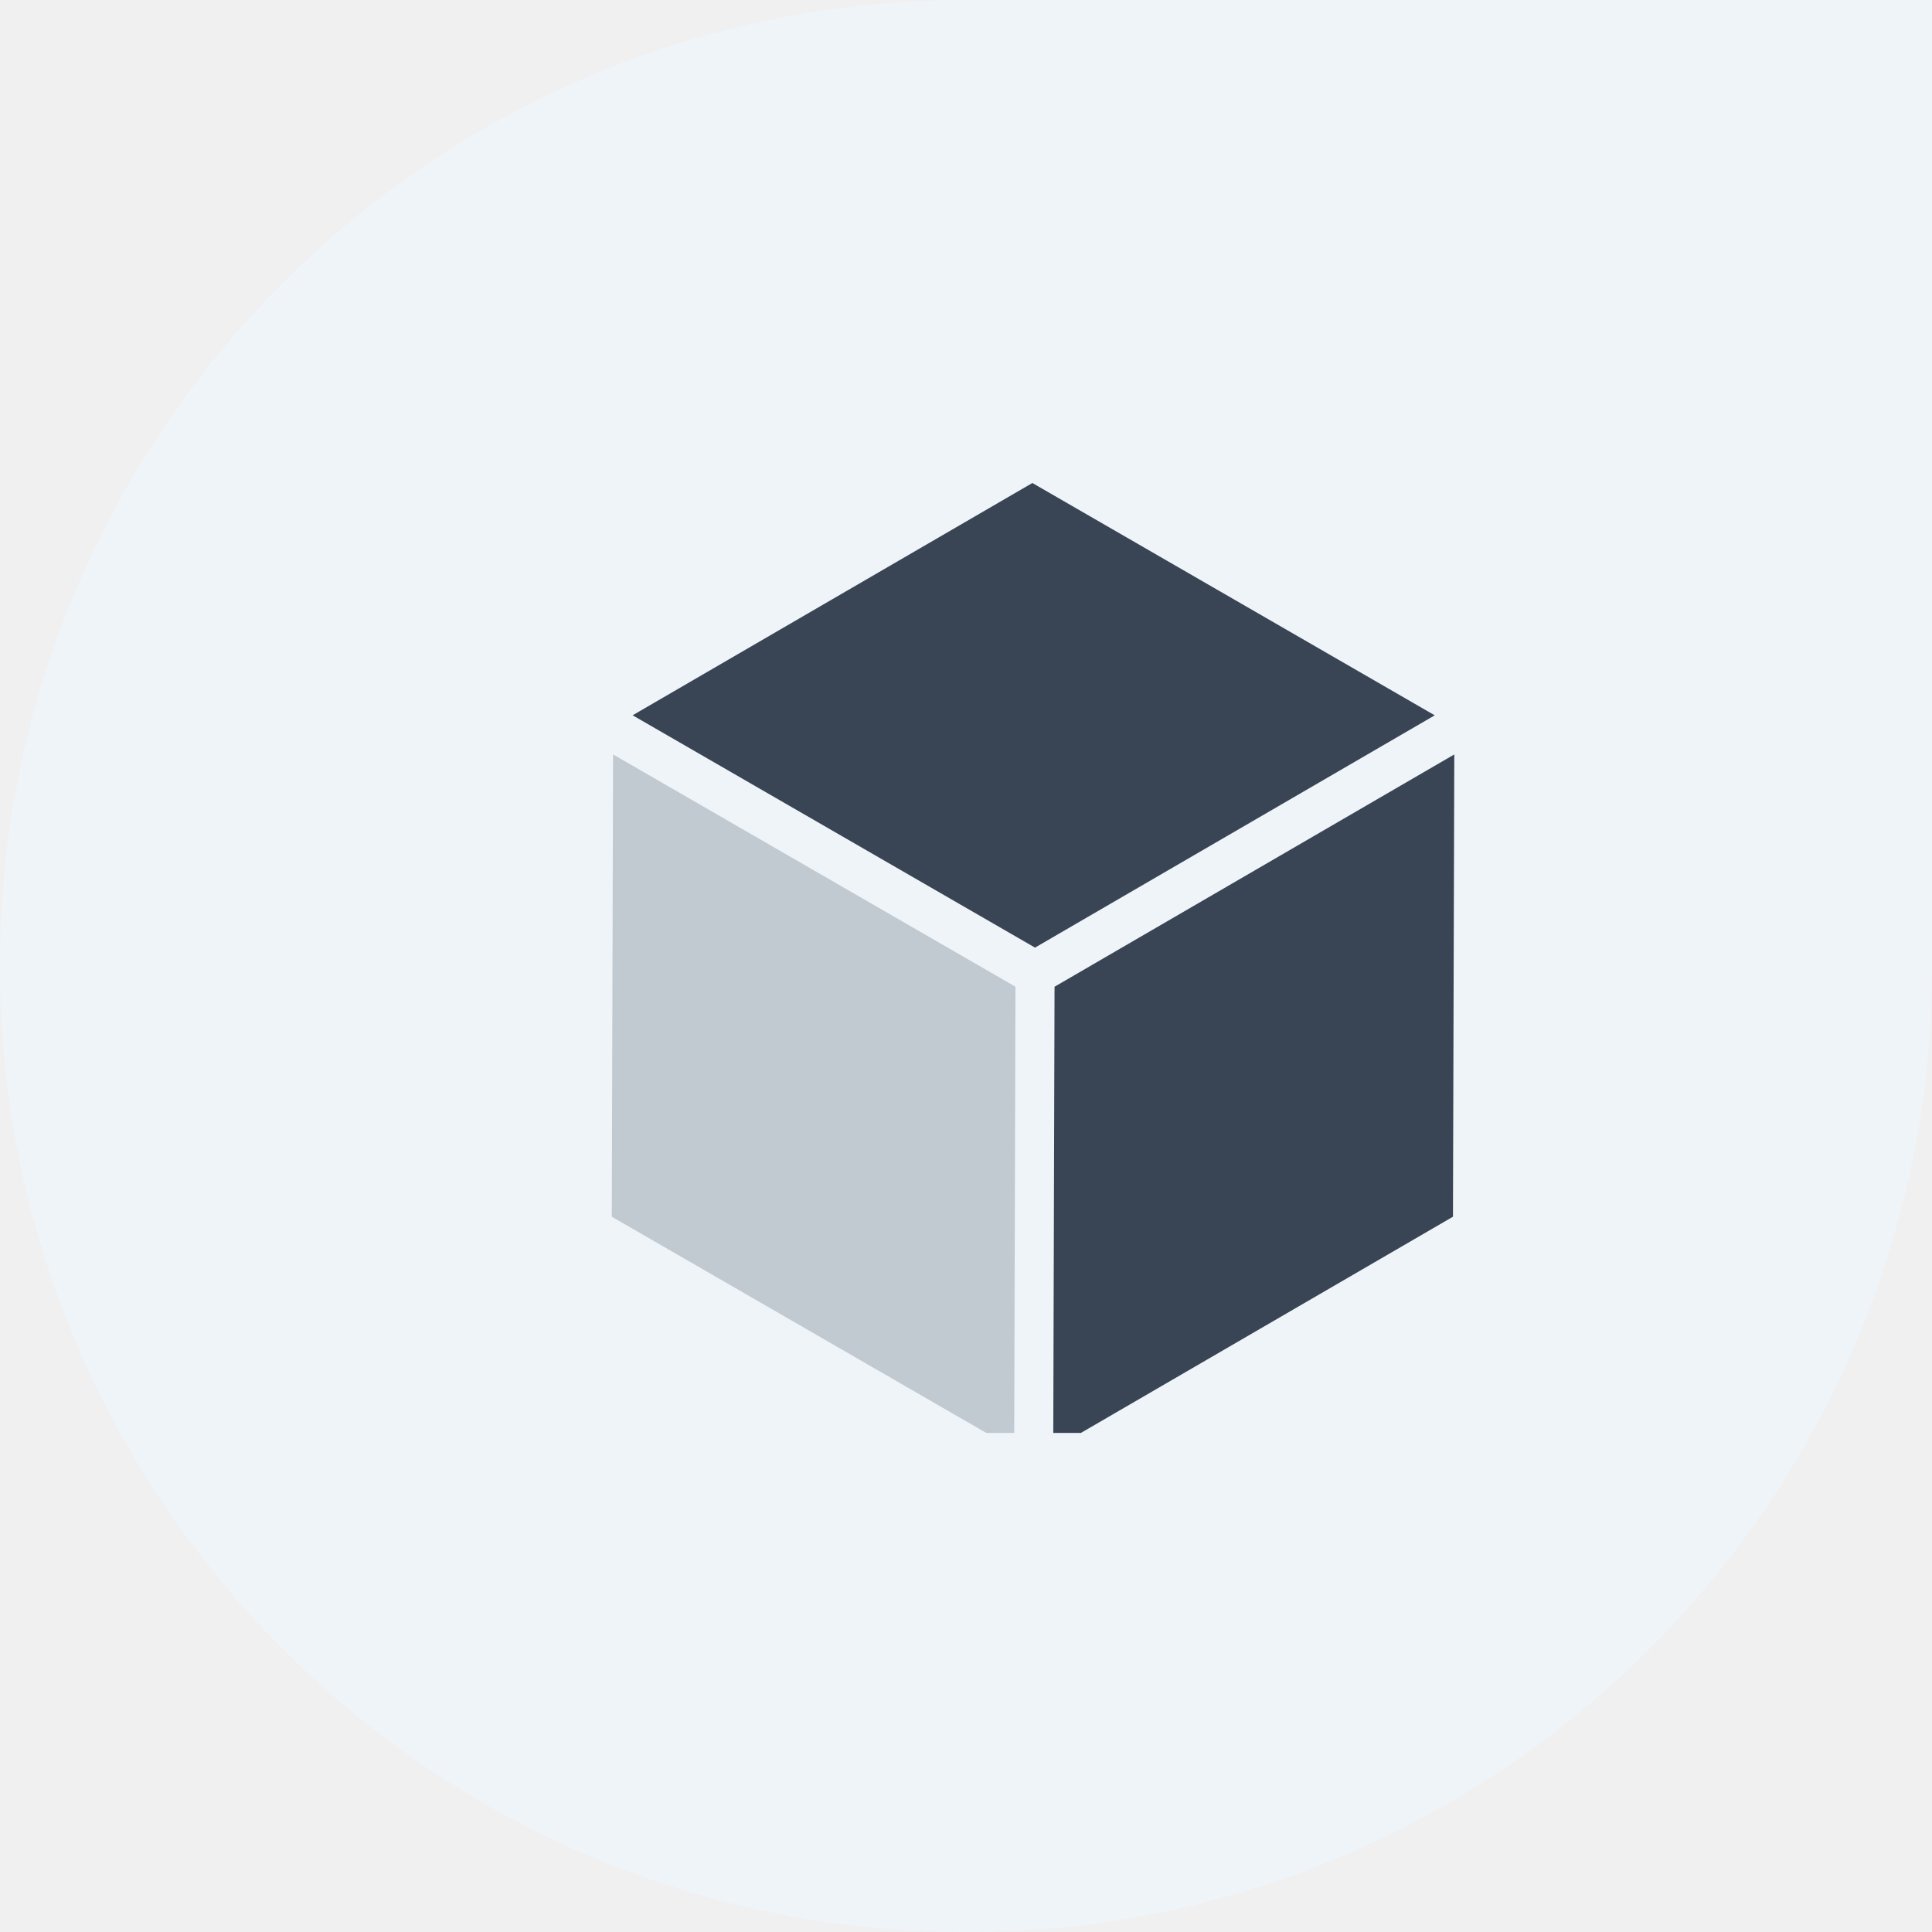
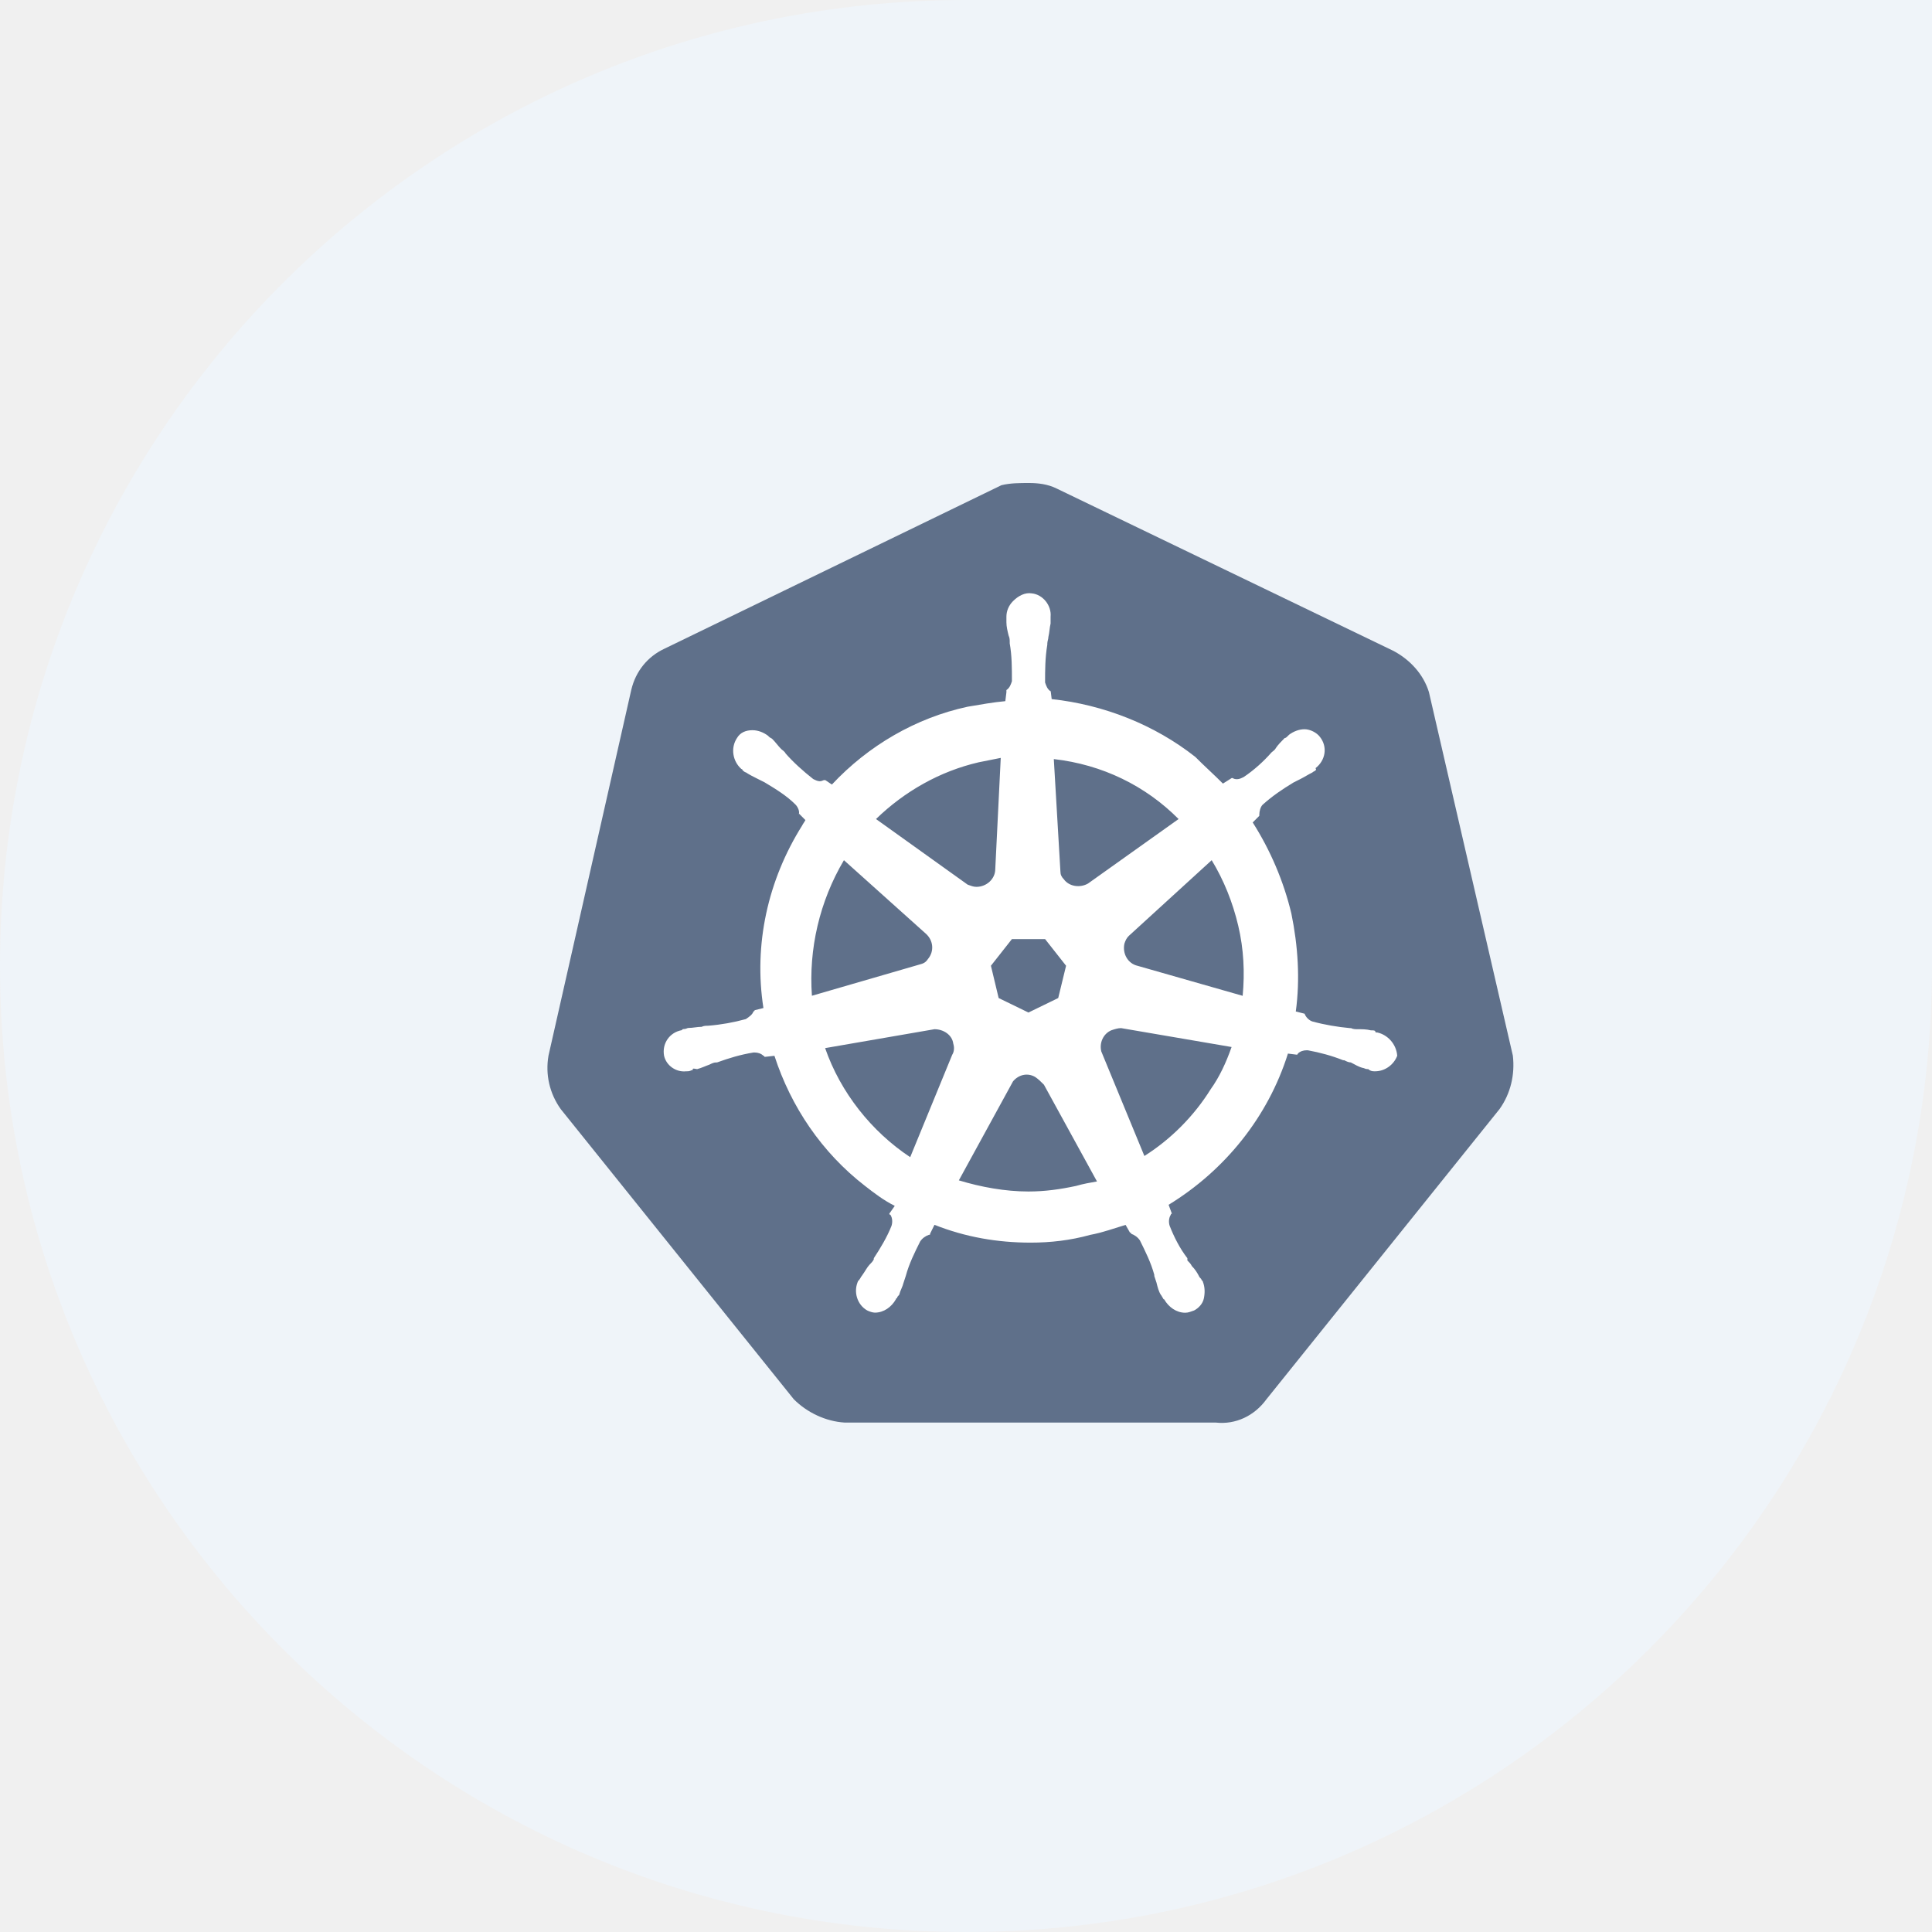
<svg xmlns="http://www.w3.org/2000/svg" width="60" height="60" viewBox="0 0 60 60" fill="none">
  <g clip-path="url(#clip0_88_12300)">
    <path d="M0 30C0 13.431 13.431 0 30 0H60V30C60 46.569 46.569 60 30 60C13.431 60 0 46.569 0 30Z" fill="#EFF4F9" />
    <g clip-path="url(#clip1_88_12300)">
      <g clip-path="url(#clip2_88_12300)">
-         <path fill-rule="evenodd" clip-rule="evenodd" d="M19 37.786L31.496 45L31.536 30.644L19.04 23.43L19 37.786Z" fill="#C1C9D1" />
-         <path fill-rule="evenodd" clip-rule="evenodd" d="M32.75 30.644L32.709 45L45.123 37.786L45.164 23.43L32.75 30.644ZM19.647 22.214L32.143 29.429L44.557 22.215L32.061 15L19.647 22.214Z" fill="#394454" />
+         <path d="M44.376 21.492C44.205 20.939 43.792 20.49 43.277 20.215L32.816 15.172C32.54 15.034 32.232 15 31.956 15C31.68 15 31.373 15 31.099 15.069L20.635 20.146C20.12 20.387 19.744 20.836 19.605 21.424L17.034 32.784C16.932 33.371 17.068 33.959 17.413 34.443L24.651 43.454C25.064 43.869 25.648 44.144 26.229 44.179H37.755C38.372 44.248 38.956 43.972 39.332 43.454L46.57 34.443C46.915 33.959 47.051 33.371 46.983 32.784L44.376 21.492Z" fill="#5F708A" />
+         <path d="M42.779 32.066C42.745 32.066 42.71 32.066 42.71 32.032C42.71 31.998 42.642 31.998 42.574 31.998C42.437 31.963 42.3 31.963 42.161 31.963C42.093 31.963 42.024 31.963 41.956 31.929H41.922C41.543 31.894 41.133 31.826 40.755 31.722C40.652 31.688 40.55 31.585 40.516 31.482L40.242 31.413C40.379 30.41 40.31 29.375 40.105 28.373C39.866 27.37 39.453 26.405 38.904 25.542L39.109 25.336V25.301C39.109 25.198 39.144 25.06 39.212 24.992C39.519 24.716 39.83 24.508 40.171 24.301C40.24 24.267 40.308 24.232 40.376 24.198C40.513 24.129 40.616 24.06 40.755 23.991C40.789 23.957 40.823 23.957 40.857 23.923C40.892 23.888 40.857 23.888 40.857 23.854C41.165 23.613 41.236 23.198 40.994 22.888C40.892 22.75 40.686 22.647 40.513 22.647C40.342 22.647 40.169 22.716 40.032 22.819L39.998 22.854C39.964 22.888 39.93 22.922 39.895 22.922C39.793 23.026 39.69 23.129 39.622 23.232C39.588 23.301 39.519 23.335 39.485 23.37C39.246 23.645 38.936 23.923 38.628 24.129C38.56 24.163 38.492 24.198 38.423 24.198C38.389 24.198 38.321 24.198 38.286 24.163H38.252L37.979 24.335C37.706 24.06 37.395 23.783 37.122 23.507C35.852 22.505 34.275 21.886 32.661 21.711L32.627 21.436V21.47C32.525 21.401 32.491 21.298 32.456 21.195C32.456 20.814 32.456 20.436 32.525 20.02V19.986C32.525 19.917 32.559 19.848 32.559 19.779C32.593 19.642 32.593 19.504 32.627 19.364V19.153C32.661 18.806 32.388 18.462 32.044 18.428C31.839 18.394 31.631 18.497 31.46 18.669C31.324 18.806 31.255 18.978 31.255 19.153V19.325C31.255 19.462 31.29 19.6 31.324 19.74C31.358 19.809 31.358 19.878 31.358 19.947V19.981C31.426 20.362 31.426 20.74 31.426 21.156C31.392 21.259 31.358 21.362 31.255 21.431V21.5L31.221 21.775C30.843 21.809 30.467 21.878 30.054 21.947C28.443 22.293 26.966 23.156 25.835 24.365L25.63 24.227H25.596C25.562 24.227 25.528 24.262 25.459 24.262C25.391 24.262 25.323 24.227 25.254 24.193C24.947 23.952 24.637 23.674 24.397 23.399C24.363 23.33 24.295 23.296 24.261 23.262C24.158 23.158 24.09 23.055 23.987 22.952C23.953 22.918 23.919 22.918 23.885 22.883C23.851 22.849 23.851 22.849 23.851 22.849C23.714 22.746 23.543 22.677 23.369 22.677C23.165 22.677 22.991 22.746 22.889 22.918C22.683 23.227 22.752 23.642 23.025 23.883C23.059 23.883 23.059 23.918 23.059 23.918C23.059 23.918 23.128 23.986 23.162 23.986C23.265 24.055 23.401 24.124 23.54 24.193C23.609 24.227 23.677 24.262 23.745 24.296C24.09 24.503 24.432 24.712 24.705 24.987C24.773 25.055 24.842 25.193 24.808 25.296V25.262L25.013 25.468C24.978 25.537 24.944 25.572 24.91 25.64C23.846 27.334 23.401 29.336 23.709 31.305L23.436 31.373C23.436 31.408 23.401 31.408 23.401 31.408C23.367 31.511 23.265 31.58 23.162 31.649C22.784 31.752 22.408 31.821 21.995 31.855C21.927 31.855 21.858 31.855 21.79 31.889C21.653 31.889 21.517 31.924 21.377 31.924C21.343 31.924 21.309 31.958 21.241 31.958C21.206 31.958 21.206 31.958 21.172 31.993C20.794 32.061 20.555 32.408 20.623 32.786C20.691 33.096 21.001 33.305 21.309 33.27C21.377 33.27 21.412 33.27 21.48 33.236C21.514 33.236 21.514 33.236 21.514 33.202C21.514 33.167 21.617 33.202 21.651 33.202C21.788 33.167 21.924 33.099 22.029 33.064C22.098 33.03 22.166 32.995 22.234 32.995H22.268C22.647 32.858 22.989 32.754 23.401 32.686H23.436C23.538 32.686 23.64 32.72 23.709 32.789C23.743 32.789 23.743 32.823 23.743 32.823L24.051 32.789C24.566 34.376 25.525 35.794 26.863 36.829C27.171 37.07 27.447 37.278 27.788 37.45L27.618 37.691C27.618 37.726 27.652 37.726 27.652 37.726C27.72 37.829 27.72 37.967 27.686 38.072C27.549 38.419 27.342 38.763 27.137 39.075V39.109C27.102 39.178 27.068 39.212 27 39.281C26.932 39.35 26.863 39.488 26.761 39.628C26.727 39.662 26.727 39.697 26.692 39.731C26.692 39.731 26.692 39.765 26.658 39.765C26.487 40.112 26.624 40.525 26.932 40.697C27 40.731 27.102 40.765 27.171 40.765C27.444 40.765 27.686 40.593 27.823 40.35C27.823 40.35 27.823 40.316 27.857 40.316C27.857 40.281 27.891 40.247 27.925 40.212C27.959 40.075 28.028 39.972 28.062 39.832L28.13 39.625C28.233 39.244 28.404 38.9 28.577 38.554C28.645 38.451 28.748 38.382 28.851 38.347C28.885 38.347 28.885 38.347 28.885 38.313L29.021 38.038C29.981 38.419 30.977 38.591 32.005 38.591C32.623 38.591 33.24 38.522 33.858 38.35C34.236 38.281 34.612 38.143 34.956 38.04L35.093 38.281C35.127 38.281 35.127 38.281 35.127 38.315C35.23 38.35 35.332 38.419 35.401 38.522C35.572 38.868 35.745 39.212 35.848 39.593V39.628L35.916 39.834C35.95 39.972 35.984 40.109 36.053 40.215C36.087 40.249 36.087 40.284 36.121 40.318C36.121 40.318 36.121 40.353 36.155 40.353C36.292 40.593 36.534 40.768 36.807 40.768C36.91 40.768 36.978 40.733 37.081 40.699C37.217 40.63 37.354 40.493 37.388 40.318C37.422 40.146 37.422 39.972 37.354 39.8C37.354 39.765 37.32 39.765 37.32 39.765C37.32 39.731 37.286 39.697 37.251 39.662C37.183 39.525 37.115 39.421 37.012 39.316C36.978 39.247 36.944 39.212 36.875 39.144V39.075C36.636 38.765 36.463 38.419 36.326 38.072C36.292 37.969 36.292 37.831 36.36 37.726C36.36 37.691 36.394 37.691 36.394 37.691L36.292 37.416C38.042 36.345 39.38 34.688 39.998 32.72L40.271 32.754C40.306 32.754 40.306 32.72 40.306 32.72C40.374 32.651 40.477 32.617 40.579 32.617H40.613C40.992 32.686 41.368 32.789 41.712 32.926H41.746C41.814 32.961 41.883 32.995 41.951 32.995C42.088 33.064 42.19 33.133 42.33 33.167C42.364 33.167 42.398 33.202 42.466 33.202C42.5 33.202 42.5 33.202 42.535 33.236C42.603 33.27 42.637 33.27 42.706 33.27C43.013 33.27 43.289 33.064 43.392 32.786C43.362 32.413 43.086 32.135 42.779 32.066ZM32.864 30.995L31.939 31.445L31.014 30.995L30.774 29.992L31.426 29.164H32.456L33.108 29.992L32.864 30.995ZM38.455 28.751C38.626 29.476 38.66 30.201 38.592 30.926L35.332 29.995C35.025 29.926 34.852 29.614 34.92 29.304C34.954 29.201 34.988 29.132 35.057 29.064L37.63 26.714C38.008 27.336 38.284 28.026 38.455 28.751ZM36.602 25.436L33.789 27.439C33.55 27.577 33.206 27.542 33.035 27.302C32.967 27.233 32.932 27.164 32.932 27.061L32.727 23.574C34.236 23.746 35.574 24.402 36.602 25.436ZM30.393 23.674L31.079 23.537L30.909 26.989C30.909 27.299 30.635 27.542 30.325 27.542C30.223 27.542 30.154 27.508 30.052 27.474L27.205 25.436C28.094 24.574 29.192 23.952 30.393 23.674ZM26.209 26.714L28.748 28.992C28.987 29.199 29.021 29.545 28.816 29.786C28.748 29.889 28.68 29.924 28.543 29.958L25.215 30.924C25.11 29.476 25.452 27.992 26.209 26.714ZM25.625 32.55L29.021 31.963C29.295 31.963 29.571 32.135 29.605 32.413C29.639 32.516 29.639 32.654 29.571 32.759L28.267 35.937C27.066 35.141 26.104 33.931 25.625 32.55ZM33.413 36.831C32.932 36.934 32.454 37.003 31.939 37.003C31.219 37.003 30.464 36.866 29.778 36.657L31.46 33.583C31.631 33.376 31.907 33.307 32.146 33.445C32.249 33.514 32.317 33.583 32.42 33.686L34.068 36.691C33.858 36.728 33.653 36.762 33.413 36.831ZM37.598 33.828C37.083 34.656 36.363 35.381 35.54 35.9L34.202 32.654C34.134 32.378 34.27 32.101 34.51 31.998C34.612 31.963 34.715 31.929 34.817 31.929L38.248 32.516C38.079 32.998 37.871 33.447 37.598 33.828Z" fill="white" />
      </g>
    </g>
  </g>
  <defs>
    <clipPath id="clip0_88_12300">
      <rect width="60" height="60" fill="white" />
    </clipPath>
    <clipPath id="clip1_88_12300">
      <rect width="30" height="30" fill="white" transform="translate(17 14.5)" />
    </clipPath>
    <clipPath id="clip2_88_12300">
      <rect width="30" height="30" fill="white" transform="translate(17 15)" />
    </clipPath>
  </defs>
</svg>
